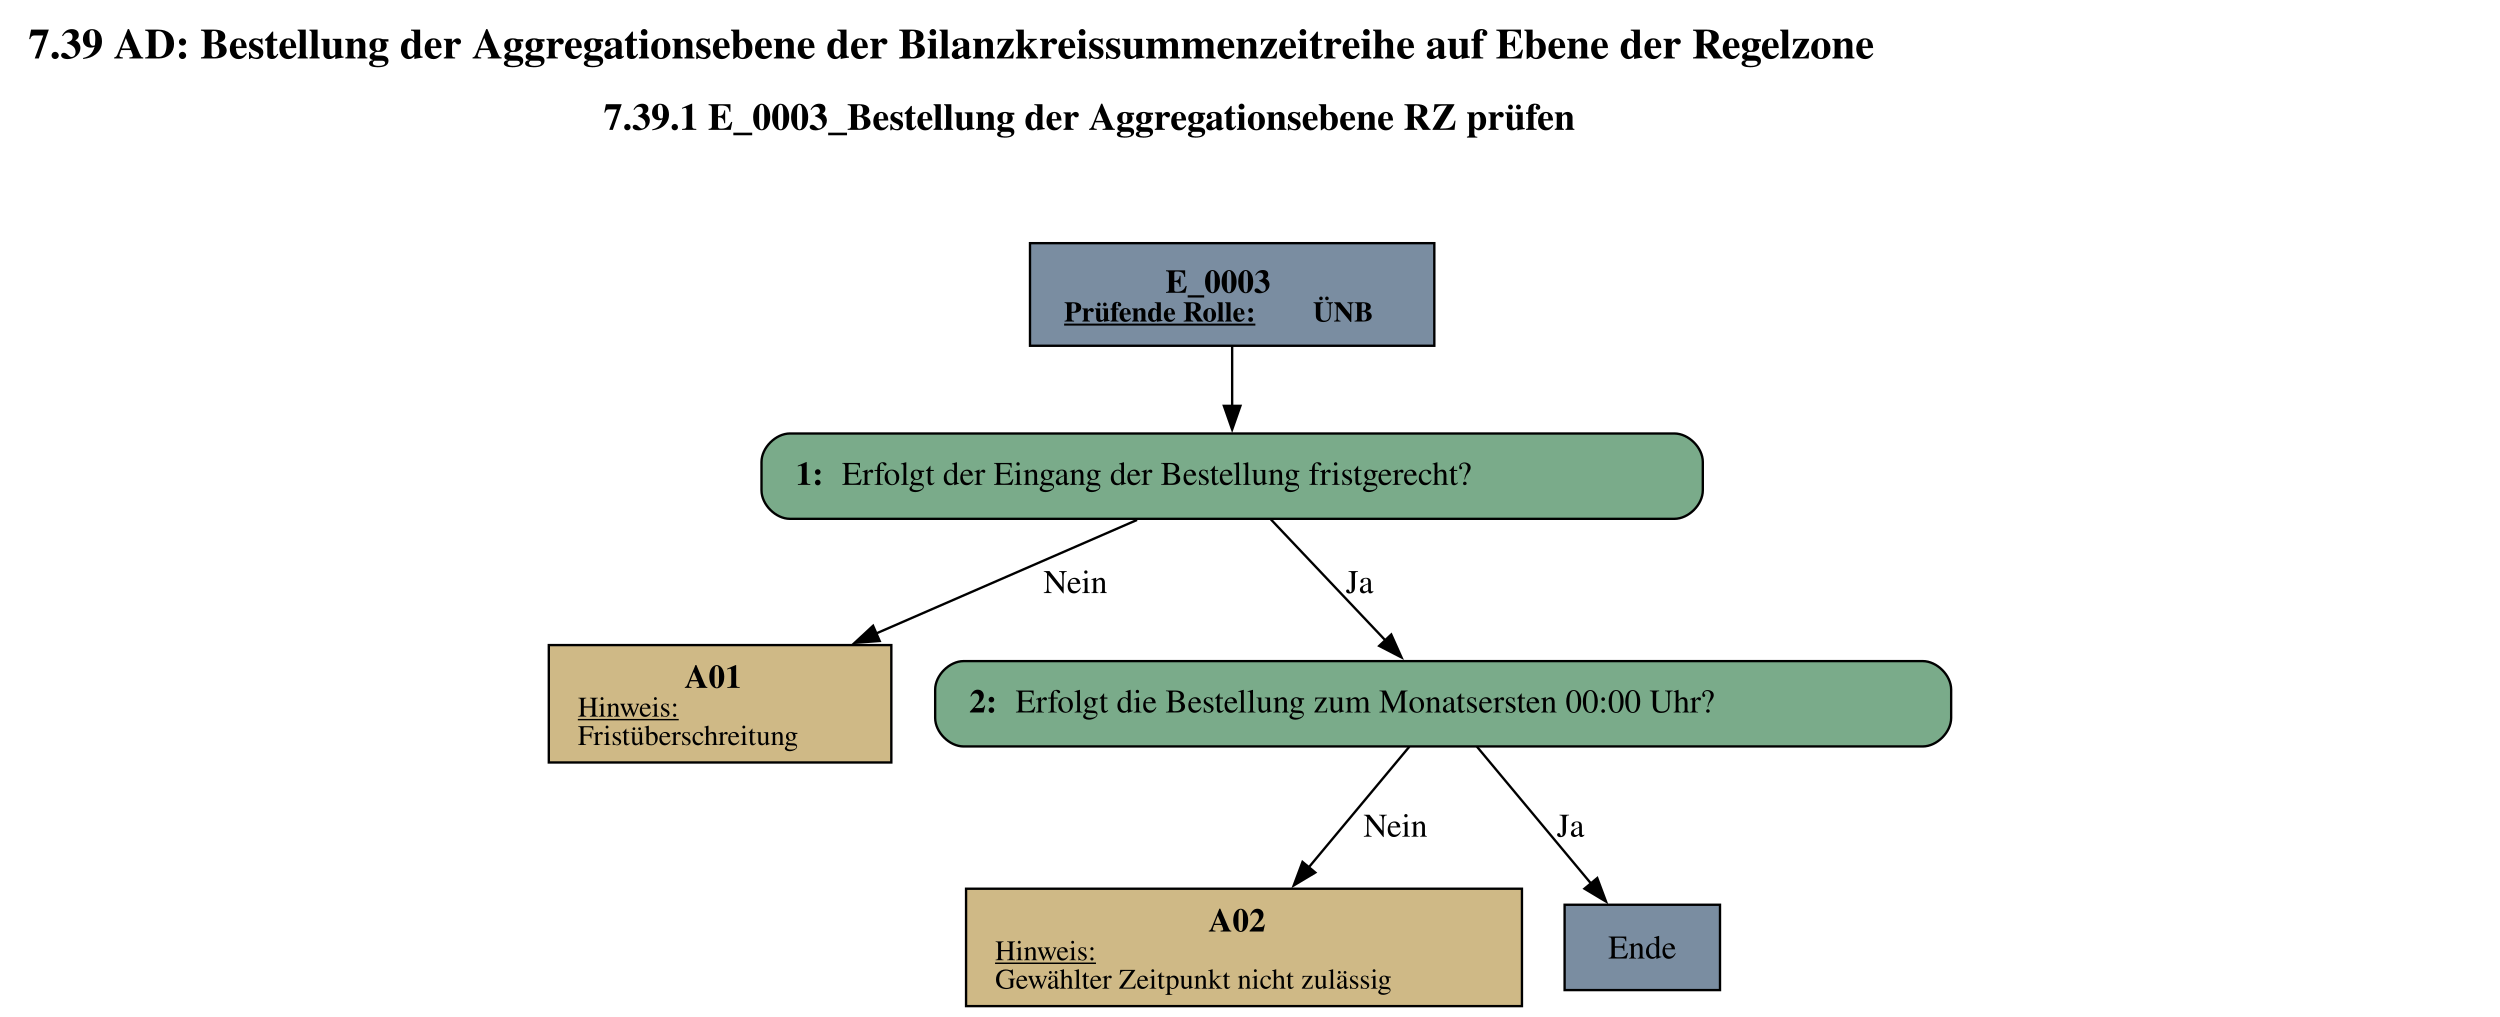
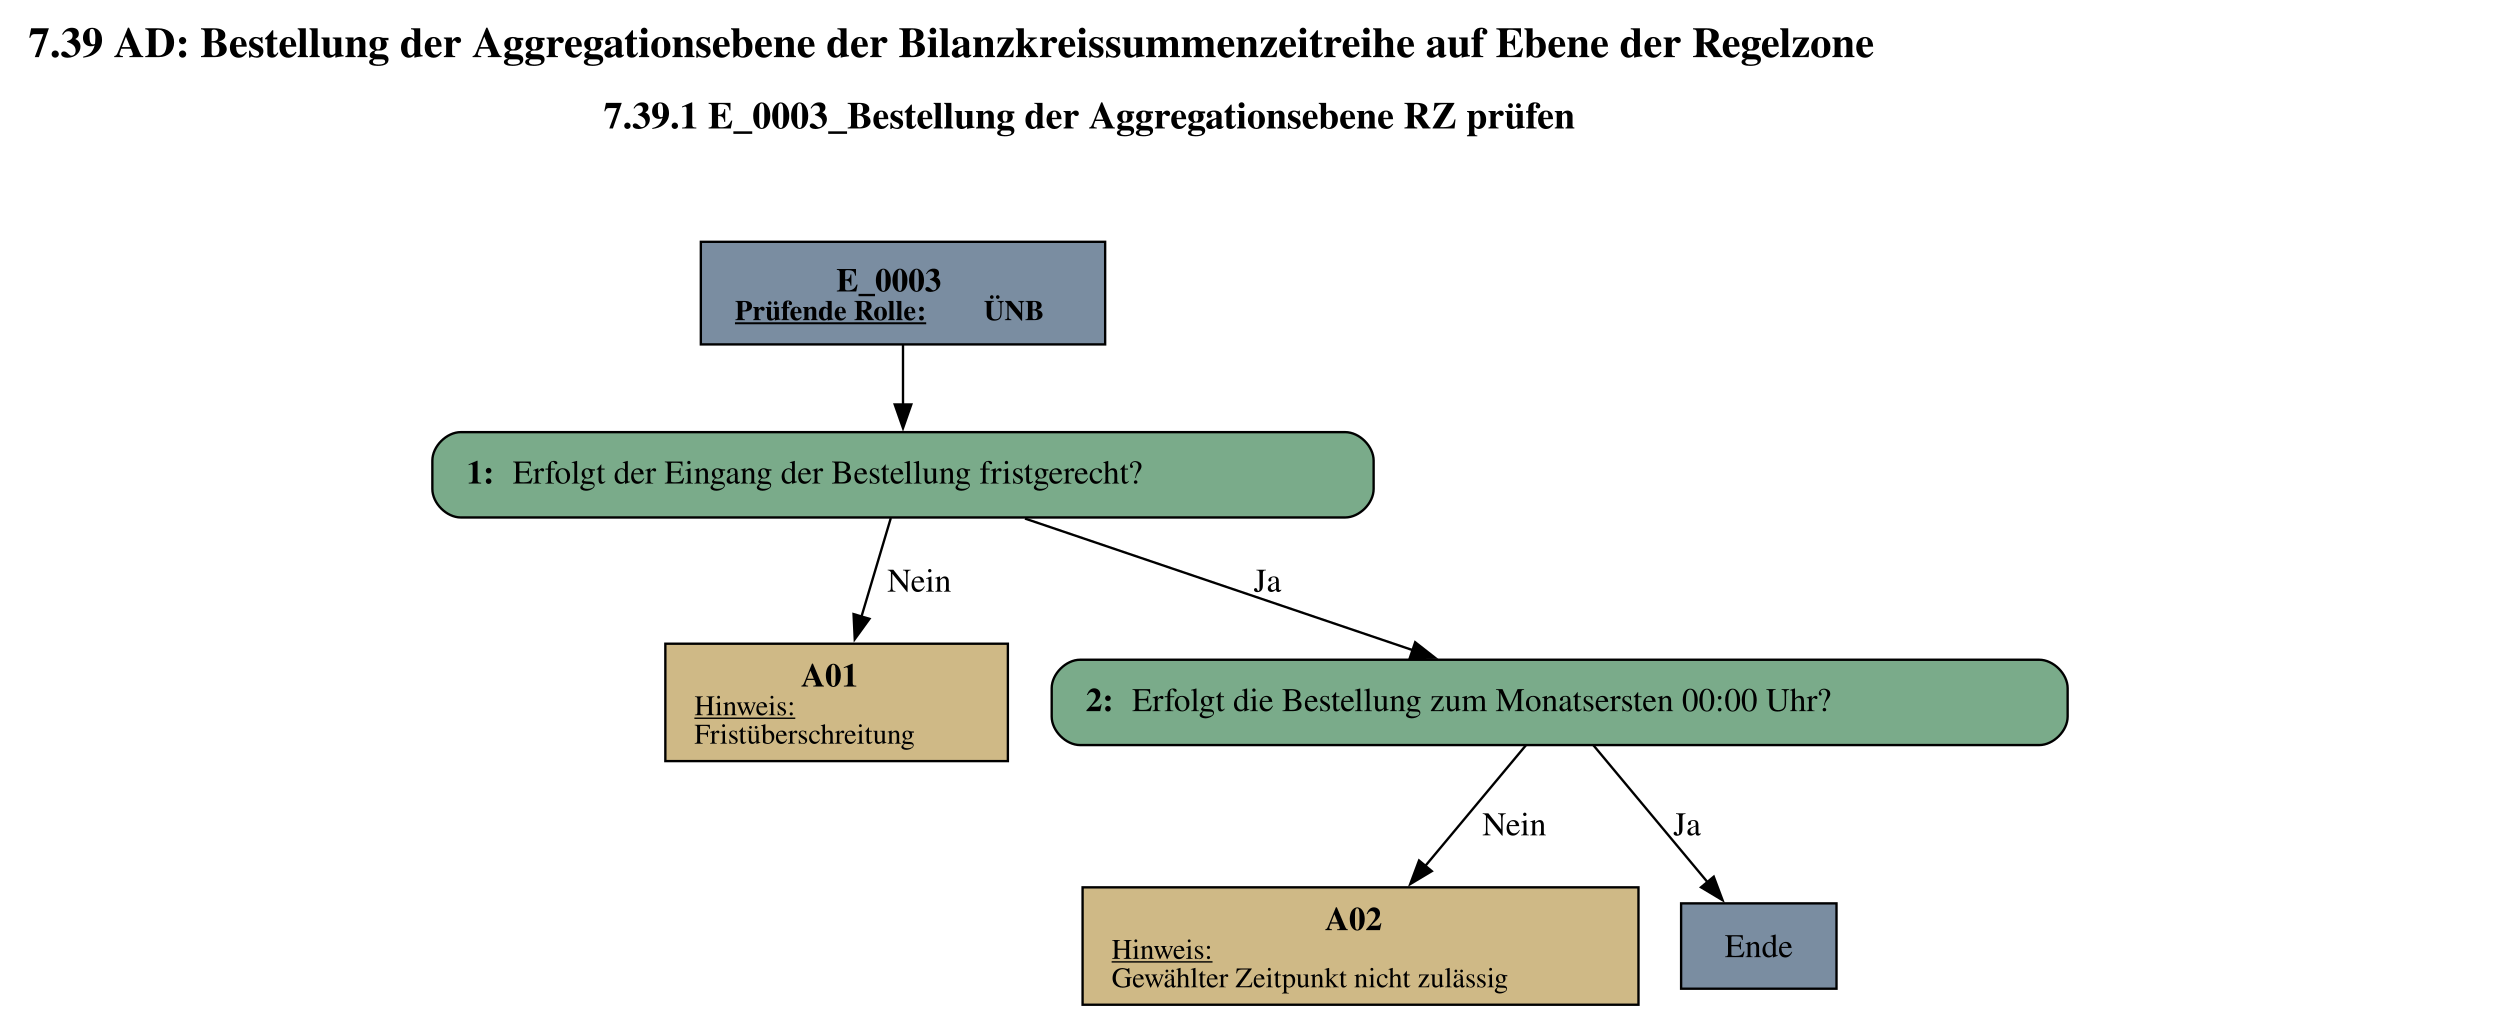
- <svg xmlns="http://www.w3.org/2000/svg" width="177pt" height="72pt" viewBox="0.00 0.00 177.47 72.00">
-   <g id="graph0" class="graph" transform="scale(0.168295 0.168295) rotate(0) translate(4 423.82)">
+ <svg xmlns="http://www.w3.org/2000/svg" width="1055pt" height="428pt" viewBox="0.00 0.00 1054.50 427.82">
+   <g id="graph0" class="graph" transform="scale(1 1) rotate(0) translate(4 423.82)">
    <text text-anchor="start" x="8" y="-399.72" font-family="Times,serif" font-weight="bold" font-size="18.00">7.39 AD: Bestellung der Aggregationsebene der Bilanzkreissummenzeitreihe auf Ebene der Regelzone</text>
    <text text-anchor="start" x="250.62" y="-369.62" font-family="Times,serif" font-weight="bold" font-size="16.00">7.39.1 E_0003_Bestellung der Aggregationsebene RZ prüfen</text>
    <g id="node1" class="node">
-       <polygon fill="#7a8da1" stroke="black" points="601.01,-321.82 430.46,-321.82 430.46,-278.54 601.01,-278.54 601.01,-321.82" />
-       <text text-anchor="start" x="487.61" y="-300.88" font-family="Times,serif" font-weight="bold" font-size="14.00">E_0003</text>
-       <text text-anchor="start" x="444.86" y="-288.78" font-family="Times,serif" font-weight="bold" text-decoration="underline" font-size="12.00">Prüfende Rolle:</text>
-       <text text-anchor="start" x="549.86" y="-288.78" font-family="Times,serif" font-weight="bold" font-size="12.00"> ÜNB</text>
+       <polygon fill="#7a8da1" stroke="black" points="462.15,-321.82 291.6,-321.82 291.6,-278.54 462.15,-278.54 462.15,-321.82" />
+       <text text-anchor="start" x="348.75" y="-300.88" font-family="Times,serif" font-weight="bold" font-size="14.00">E_0003</text>
+       <text text-anchor="start" x="306" y="-288.78" font-family="Times,serif" font-weight="bold" text-decoration="underline" font-size="12.00">Prüfende Rolle:</text>
+       <text text-anchor="start" x="411" y="-288.78" font-family="Times,serif" font-weight="bold" font-size="12.00"> ÜNB</text>
    </g>
    <g id="node2" class="node">
-       <path fill="#7aab8a" stroke="black" d="M702.26,-241.54C702.26,-241.54 329.21,-241.54 329.21,-241.54 323.21,-241.54 317.21,-235.54 317.21,-229.54 317.21,-229.54 317.21,-217.54 317.21,-217.54 317.21,-211.54 323.21,-205.54 329.21,-205.54 329.21,-205.54 702.26,-205.54 702.26,-205.54 708.26,-205.54 714.26,-211.54 714.26,-217.54 714.26,-217.54 714.26,-229.54 714.26,-229.54 714.26,-235.54 708.26,-241.54 702.26,-241.54" />
-       <text text-anchor="start" x="331.61" y="-219.86" font-family="Times,serif" font-weight="bold" font-size="14.00">1: </text>
-       <text text-anchor="start" x="351.11" y="-219.86" font-family="Times,serif" font-size="14.00">Erfolgt der Eingang der Bestellung fristgerecht?</text>
+       <path fill="#7aab8a" stroke="black" d="M563.4,-241.54C563.4,-241.54 190.35,-241.54 190.35,-241.54 184.35,-241.54 178.35,-235.54 178.35,-229.54 178.35,-229.54 178.35,-217.54 178.35,-217.54 178.35,-211.54 184.35,-205.54 190.35,-205.54 190.35,-205.54 563.4,-205.54 563.4,-205.54 569.4,-205.54 575.4,-211.54 575.4,-217.54 575.4,-217.54 575.4,-229.54 575.4,-229.54 575.4,-235.54 569.4,-241.54 563.4,-241.54" />
+       <text text-anchor="start" x="192.75" y="-219.86" font-family="Times,serif" font-weight="bold" font-size="14.00">1: </text>
+       <text text-anchor="start" x="212.25" y="-219.86" font-family="Times,serif" font-size="14.00">Erfolgt der Eingang der Bestellung fristgerecht?</text>
    </g>
    <g id="edge1" class="edge">
-       <path fill="none" stroke="black" d="M515.73,-278.39C515.73,-270.53 515.73,-261.45 515.73,-253.01" />
-       <polygon fill="black" stroke="black" points="519.23,-253.21 515.73,-243.21 512.23,-253.21 519.23,-253.21" />
+       <path fill="none" stroke="black" d="M376.88,-278.39C376.88,-270.53 376.88,-261.45 376.88,-253.01" />
+       <polygon fill="black" stroke="black" points="380.38,-253.21 376.88,-243.21 373.38,-253.21 380.38,-253.21" />
    </g>
    <g id="node3" class="node">
-       <polygon fill="#cfb986" stroke="black" points="371.97,-152.29 227.49,-152.29 227.49,-102.77 371.97,-102.77 371.97,-152.29" />
-       <text text-anchor="start" x="284.73" y="-134.23" font-family="Times,serif" font-weight="bold" font-size="14.00">A01</text>
-       <text text-anchor="start" x="239.73" y="-122.13" font-family="Times,serif" text-decoration="underline" font-size="12.00">Hinweis:</text>
-       <text text-anchor="start" x="239.73" y="-110.13" font-family="Times,serif" font-size="12.00">Fristüberschreitung</text>
+       <polygon fill="#cfb986" stroke="black" points="421.12,-152.29 276.63,-152.29 276.63,-102.77 421.12,-102.77 421.12,-152.29" />
+       <text text-anchor="start" x="333.88" y="-134.23" font-family="Times,serif" font-weight="bold" font-size="14.00">A01</text>
+       <text text-anchor="start" x="288.88" y="-122.13" font-family="Times,serif" text-decoration="underline" font-size="12.00">Hinweis:</text>
+       <text text-anchor="start" x="288.88" y="-110.13" font-family="Times,serif" font-size="12.00">Fristüberschreitung</text>
    </g>
    <g id="edge2" class="edge">
-       <path fill="none" stroke="black" d="M475.61,-205.08C444.74,-191.64 401.43,-172.79 365.51,-157.16" />
-       <polygon fill="black" stroke="black" points="367.06,-154.02 356.5,-153.24 364.27,-160.44 367.06,-154.02" />
-       <text text-anchor="middle" x="449.61" y="-174.24" font-family="Times,serif" font-size="14.00">Nein</text>
+       <path fill="none" stroke="black" d="M371.74,-205.3C368.28,-193.67 363.58,-177.91 359.35,-163.7" />
+       <polygon fill="black" stroke="black" points="362.73,-162.78 356.52,-154.19 356.02,-164.78 362.73,-162.78" />
+       <text text-anchor="middle" x="383.75" y="-174.24" font-family="Times,serif" font-size="14.00">Nein</text>
    </g>
    <g id="node4" class="node">
-       <path fill="#7aab8a" stroke="black" d="M807.01,-145.53C807.01,-145.53 402.46,-145.53 402.46,-145.53 396.46,-145.53 390.46,-139.53 390.46,-133.53 390.46,-133.53 390.46,-121.53 390.46,-121.53 390.46,-115.53 396.46,-109.53 402.46,-109.53 402.46,-109.53 807.01,-109.53 807.01,-109.53 813.01,-109.53 819.01,-115.53 819.01,-121.53 819.01,-121.53 819.01,-133.53 819.01,-133.53 819.01,-139.53 813.01,-145.53 807.01,-145.53" />
-       <text text-anchor="start" x="404.86" y="-123.86" font-family="Times,serif" font-weight="bold" font-size="14.00">2: </text>
-       <text text-anchor="start" x="424.36" y="-123.86" font-family="Times,serif" font-size="14.00">Erfolgt die Bestellung zum Monatsersten 00:00 Uhr?</text>
+       <path fill="#7aab8a" stroke="black" d="M856.15,-145.53C856.15,-145.53 451.6,-145.53 451.6,-145.53 445.6,-145.53 439.6,-139.53 439.6,-133.53 439.6,-133.53 439.6,-121.53 439.6,-121.53 439.6,-115.53 445.6,-109.53 451.6,-109.53 451.6,-109.53 856.15,-109.53 856.15,-109.53 862.15,-109.53 868.15,-115.53 868.15,-121.53 868.15,-121.53 868.15,-133.53 868.15,-133.53 868.15,-139.53 862.15,-145.53 856.15,-145.53" />
+       <text text-anchor="start" x="454" y="-123.86" font-family="Times,serif" font-weight="bold" font-size="14.00">2: </text>
+       <text text-anchor="start" x="473.5" y="-123.86" font-family="Times,serif" font-size="14.00">Erfolgt die Bestellung zum Monatsersten 00:00 Uhr?</text>
    </g>
    <g id="edge3" class="edge">
-       <path fill="none" stroke="black" d="M532.06,-205.3C545.65,-190.94 565.19,-170.3 580.59,-154.03" />
-       <polygon fill="black" stroke="black" points="582.84,-156.75 587.17,-147.08 577.75,-151.94 582.84,-156.75" />
-       <text text-anchor="middle" x="569.48" y="-174.24" font-family="Times,serif" font-size="14.00">Ja</text>
+       <path fill="none" stroke="black" d="M428.33,-205.08C474.58,-189.38 542.62,-166.29 591.87,-149.58" />
+       <polygon fill="black" stroke="black" points="592.92,-152.91 601.26,-146.39 590.67,-146.28 592.92,-152.91" />
+       <text text-anchor="middle" x="530.62" y="-174.24" font-family="Times,serif" font-size="14.00">Ja</text>
    </g>
    <g id="node5" class="node">
-       <polygon fill="#cfb986" stroke="black" points="637.97,-49.52 403.49,-49.52 403.49,0 637.97,0 637.97,-49.52" />
-       <text text-anchor="start" x="505.73" y="-31.46" font-family="Times,serif" font-weight="bold" font-size="14.00">A02</text>
-       <text text-anchor="start" x="415.73" y="-19.36" font-family="Times,serif" text-decoration="underline" font-size="12.00">Hinweis:</text>
-       <text text-anchor="start" x="415.73" y="-7.36" font-family="Times,serif" font-size="12.00">Gewählter Zeitpunkt nicht zulässig</text>
+       <polygon fill="#cfb986" stroke="black" points="687.12,-49.52 452.63,-49.52 452.63,0 687.12,0 687.12,-49.52" />
+       <text text-anchor="start" x="554.88" y="-31.46" font-family="Times,serif" font-weight="bold" font-size="14.00">A02</text>
+       <text text-anchor="start" x="464.88" y="-19.36" font-family="Times,serif" text-decoration="underline" font-size="12.00">Hinweis:</text>
+       <text text-anchor="start" x="464.88" y="-7.36" font-family="Times,serif" font-size="12.00">Gewählter Zeitpunkt nicht zulässig</text>
    </g>
    <g id="edge4" class="edge">
-       <path fill="none" stroke="black" d="M590.48,-109.44C578.84,-95.47 562.06,-75.34 547.87,-58.32" />
-       <polygon fill="black" stroke="black" points="550.79,-56.35 541.7,-50.91 545.41,-60.83 550.79,-56.35" />
-       <text text-anchor="middle" x="584.61" y="-71.47" font-family="Times,serif" font-size="14.00">Nein</text>
+       <path fill="none" stroke="black" d="M639.63,-109.44C627.99,-95.47 611.2,-75.34 597.01,-58.32" />
+       <polygon fill="black" stroke="black" points="599.93,-56.35 590.84,-50.91 594.56,-60.83 599.93,-56.35" />
+       <text text-anchor="middle" x="634.75" y="-71.47" font-family="Times,serif" font-size="14.00">Nein</text>
    </g>
    <g id="node6" class="node">
-       <polygon fill="#7a8da1" stroke="black" points="721.51,-42.76 655.96,-42.76 655.96,-6.76 721.51,-6.76 721.51,-42.76" />
-       <text text-anchor="middle" x="688.73" y="-20.08" font-family="Times,serif" font-size="14.00">Ende</text>
+       <polygon fill="#7a8da1" stroke="black" points="770.65,-42.76 705.1,-42.76 705.1,-6.76 770.65,-6.76 770.65,-42.76" />
+       <text text-anchor="middle" x="737.88" y="-20.08" font-family="Times,serif" font-size="14.00">Ende</text>
    </g>
    <g id="edge5" class="edge">
-       <path fill="none" stroke="black" d="M618.98,-109.44C632.26,-93.51 652.22,-69.56 667.4,-51.35" />
-       <polygon fill="black" stroke="black" points="669.73,-54.02 673.44,-44.1 664.35,-49.54 669.73,-54.02" />
-       <text text-anchor="middle" x="658.48" y="-71.47" font-family="Times,serif" font-size="14.00">Ja</text>
+       <path fill="none" stroke="black" d="M668.12,-109.44C681.4,-93.51 701.37,-69.56 716.54,-51.35" />
+       <polygon fill="black" stroke="black" points="718.87,-54.02 722.59,-44.1 713.5,-49.54 718.87,-54.02" />
+       <text text-anchor="middle" x="707.62" y="-71.47" font-family="Times,serif" font-size="14.00">Ja</text>
    </g>
  </g>
</svg>
